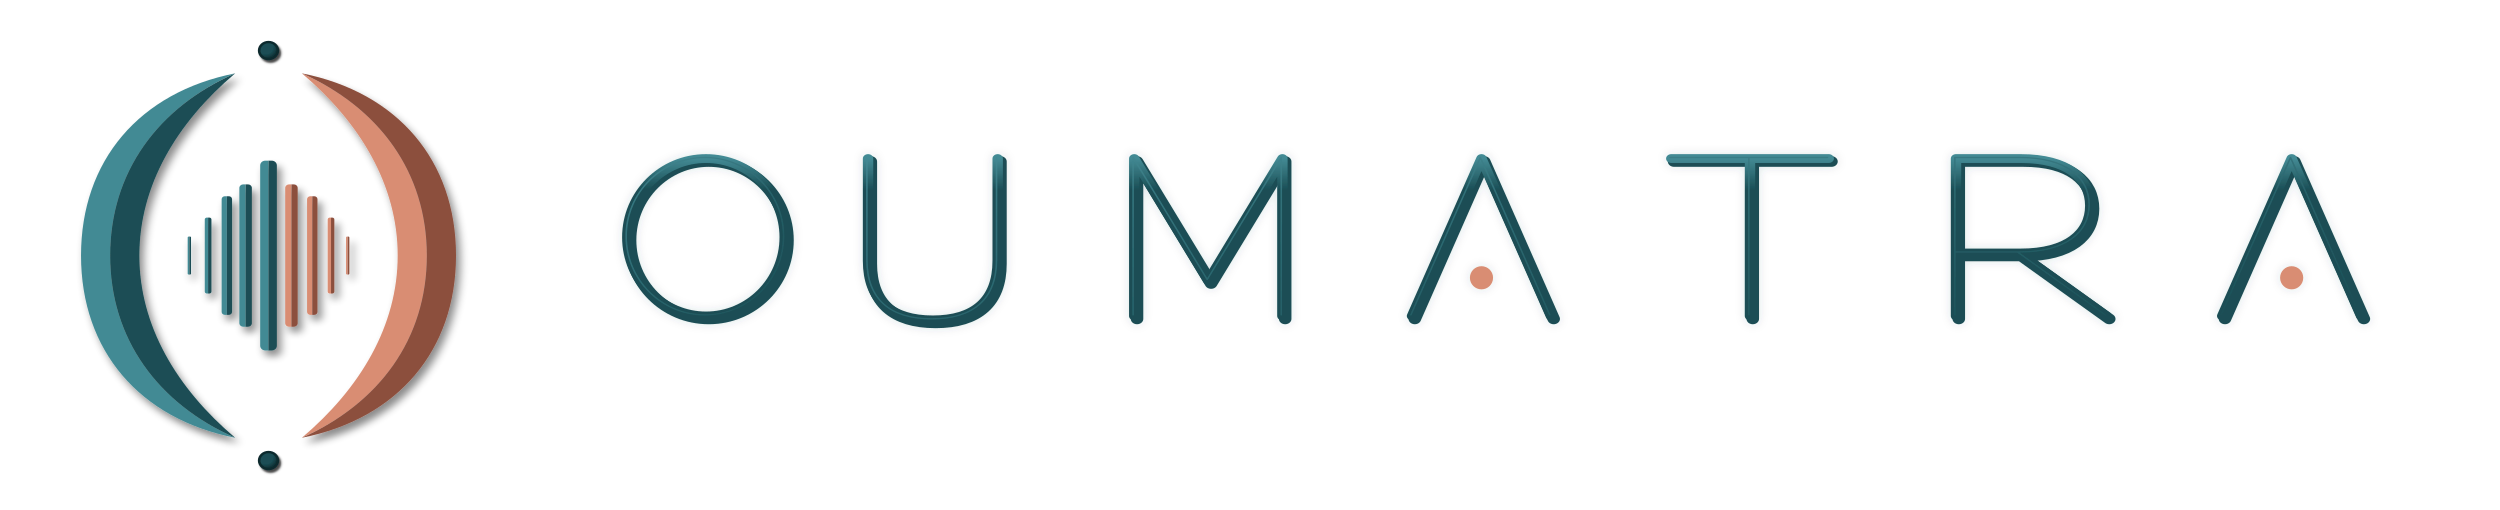
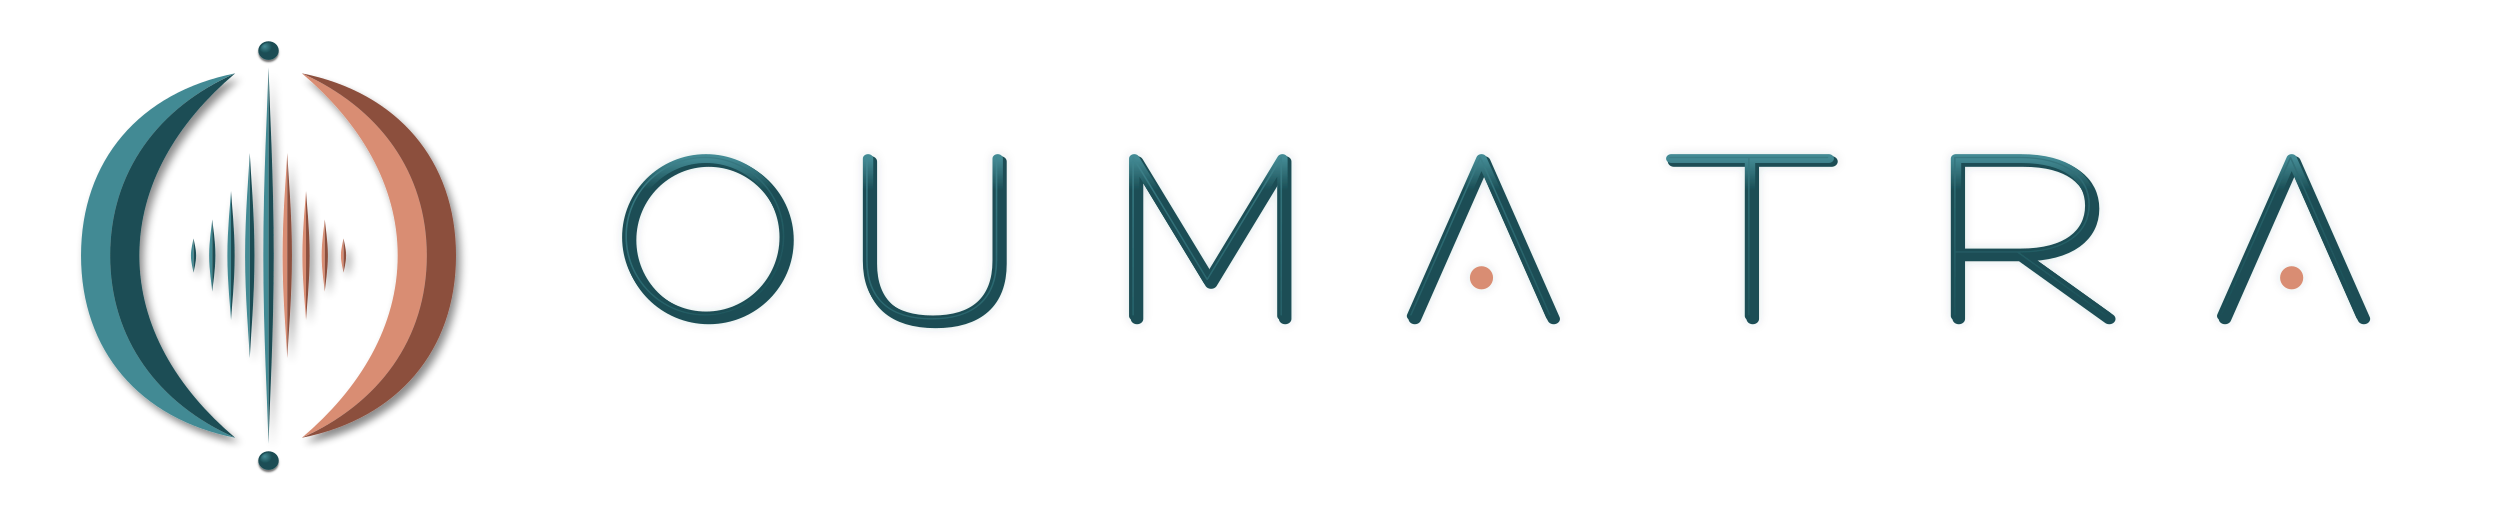
<svg xmlns="http://www.w3.org/2000/svg" viewBox="0 0 1080 220" role="img" aria-labelledby="title">
  <defs>
    <linearGradient id="word-face" x1="0" y1="0" x2="0" y2="1">
      <stop stop-color="#438A94" />
      <stop offset=".2" stop-color="#1A4D54" />
      <stop offset=".72" stop-color="#1A4D54" />
      <stop offset="1" stop-color="#1A4D54" />
    </linearGradient>
    <linearGradient id="word-highlight" x1="0" y1="0" x2="1" y2="1">
      <stop stop-color="#438A94" />
      <stop offset="1" stop-color="#1A4D54" />
    </linearGradient>
    <linearGradient id="word-shadow" x1="0" y1="0" x2="1" y2="1">
      <stop stop-color="#1A4D54" />
      <stop offset="1" stop-color="#1A4D54" />
    </linearGradient>
    <filter id="raised" x="-30%" y="-30%" width="170%" height="180%">
      <feDropShadow dx="2" dy="3" stdDeviation="2" flood-color="#000000" flood-opacity=".46" />
    </filter>
    <filter id="word-depth" x="-8%" y="-20%" width="116%" height="150%">
      <feGaussianBlur in="SourceAlpha" stdDeviation="2" result="glowAlpha" />
      <feFlood flood-color="#1A4D54" flood-opacity=".14" />
      <feComposite in2="glowAlpha" operator="in" result="glow" />
      <feDropShadow dx="1.6" dy="2.4" stdDeviation="1.1" flood-color="#061C22" flood-opacity=".38" />
      <feMerge>
        <feMergeNode in="glow" />
        <feMergeNode in="SourceGraphic" />
      </feMerge>
    </filter>
    <filter id="dot-inset" x="-80%" y="-80%" width="260%" height="260%">
-       <feDropShadow dx="-.7" dy="-.8" stdDeviation=".45" flood-color="#438A94" flood-opacity=".28" />
-       <feDropShadow dx="1" dy="1.4" stdDeviation=".7" flood-color="#000000" flood-opacity=".72" />
+       <feDropShadow dx="0" dy="1.2" stdDeviation=".65" flood-color="#000000" flood-opacity=".55" />
    </filter>
-     <radialGradient id="dot-face" cx="36%" cy="32%" r="70%" fx="32%" fy="28%">
-       <stop stop-color="#1A4D54" />
-       <stop offset=".58" stop-color="#1A4D54" />
-       <stop offset="1" stop-color="#0B292D" />
+     <radialGradient id="dot-face" cx="34%" cy="30%" r="72%" fx="30%" fy="26%">
+       <stop stop-color="#438A94" />
+       <stop offset=".52" stop-color="#1A4D54" />
+       <stop offset="1" stop-color="#1A4D54" />
    </radialGradient>
-     <symbol id="left-wave-bar" viewBox="0 0 8 100">
-       <path d="M4 0H2.5C1.1 0 0 1.1 0 2.5v95C0 98.9 1.1 100 2.5 100H4Z" fill="#438A94" />
-       <path d="M4 0h1.5C6.9 0 8 1.1 8 2.5v95C8 98.9 6.9 100 5.5 100H4Z" fill="#1A4D54" />
+     <symbol id="left-wave-bar" viewBox="0 0 8 100" preserveAspectRatio="none">
+       <path d="M4 0C3.2 10 0 29 0 50s3.2 40 4 50Z" fill="#438A94" />
+       <path d="M4 0c.8 10 4 29 4 50s-3.2 40-4 50Z" fill="#1A4D54" />
    </symbol>
-     <symbol id="right-wave-bar" viewBox="0 0 8 100">
-       <path d="M4 0H2.5C1.1 0 0 1.1 0 2.5v95C0 98.9 1.1 100 2.5 100H4Z" fill="#D98D73" />
-       <path d="M4 0h1.5C6.9 0 8 1.1 8 2.5v95C8 98.9 6.9 100 5.5 100H4Z" fill="#8C4F3E" />
+     <symbol id="right-wave-bar" viewBox="0 0 8 100" preserveAspectRatio="none">
+       <path d="M4 0C3.2 10 0 29 0 50s3.2 40 4 50Z" fill="#D98D73" />
+       <path d="M4 0c.8 10 4 29 4 50s-3.2 40-4 50Z" fill="#8C4F3E" />
    </symbol>
  </defs>
  <g transform="translate(8 12) scale(.9 .82)">
    <g filter="url(#raised)">
      <path d="M104 24C58 34 30 70 30 120C30 170 58 206 104 216C67 198 44 164 44 120C44 76 67 42 104 24Z" fill="#438A94" />
      <path d="M104 24C67 42 44 76 44 120C44 164 67 198 104 216C76 190 58 157 58 120C58 83 76 50 104 24Z" fill="#1A4D54" />
      <path d="M136 24C164 50 182 83 182 120C182 157 164 190 136 216C173 198 196 164 196 120C196 76 173 42 136 24Z" fill="#D98D73" />
      <path d="M136 24C173 42 196 76 196 120C196 164 173 198 136 216C182 206 210 170 210 120C210 70 182 34 136 24Z" fill="#8C4F3E" />
-       <use href="#left-wave-bar" x="80.5" y="110" width="3" height="20" />
-       <use href="#left-wave-bar" x="89" y="100" width="4" height="40" />
-       <use href="#left-wave-bar" x="97.5" y="85" width="5" height="70" />
-       <use href="#left-wave-bar" x="106" y="65" width="6" height="110" />
-       <use href="#left-wave-bar" x="116" y="28" width="8" height="184" />
-       <use href="#right-wave-bar" x="128" y="65" width="6" height="110" />
-       <use href="#right-wave-bar" x="138.5" y="85" width="5" height="70" />
-       <use href="#right-wave-bar" x="148" y="100" width="4" height="40" />
-       <use href="#right-wave-bar" x="156.5" y="110" width="3" height="20" />
+       <use href="#left-wave-bar" x="82.75" y="111" width="2.5" height="18" />
+       <use href="#left-wave-bar" x="91.5" y="101" width="3" height="38" />
+       <use href="#left-wave-bar" x="100.25" y="86" width="3.5" height="68" />
+       <use href="#left-wave-bar" x="108.75" y="66" width="4.5" height="108" />
+       <use href="#left-wave-bar" x="117.5" y="21" width="5" height="198" />
+       <use href="#right-wave-bar" x="126.75" y="66" width="4.5" height="108" />
+       <use href="#right-wave-bar" x="136.25" y="86" width="3.5" height="68" />
+       <use href="#right-wave-bar" x="145.5" y="101" width="3" height="38" />
+       <use href="#right-wave-bar" x="154.75" y="111" width="2.5" height="18" />
    </g>
-     <circle cx="120" cy="12" r="4.5" fill="url(#dot-face)" stroke="#0B292D" stroke-width="1.25" filter="url(#dot-inset)" />
-     <circle cx="120" cy="228" r="4.5" fill="url(#dot-face)" stroke="#0B292D" stroke-width="1.25" filter="url(#dot-inset)" />
+     <circle cx="120" cy="12" r="4.5" fill="url(#dot-face)" stroke="#1A4D54" stroke-width=".8" filter="url(#dot-inset)" />
+     <circle cx="120" cy="228" r="4.5" fill="url(#dot-face)" stroke="#1A4D54" stroke-width=".8" filter="url(#dot-inset)" />
  </g>
  <g filter="url(#word-depth)">
    <g transform="translate(270 43) scale(1 .85) translate(1.2 1.5)" fill="none" stroke="url(#word-shadow)" stroke-width="5.4" stroke-linecap="round" stroke-linejoin="round">
      <ellipse cx="35" cy="70" rx="34" ry="40" />
      <path d="M105 30v52c0 20 10 30 28 30s28-10 28-30V30M220 110V30l32 62 32-62v80M340 110l30-80 30 80M452 30h68m-34 0v80M575 110V30h28c20 0 30 10 30 24s-10 24-30 24h-28m27 0 38 32M690 110l30-80 30 80" />
    </g>
    <g transform="translate(270 43) scale(1 .85)" fill="none" stroke="url(#word-face)" stroke-width="4.5" stroke-linecap="round" stroke-linejoin="round">
      <ellipse cx="35" cy="70" rx="34" ry="40" />
      <path d="M105 30v52c0 20 10 30 28 30s28-10 28-30V30M220 110V30l32 62 32-62v80M340 110l30-80 30 80M452 30h68m-34 0v80M575 110V30h28c20 0 30 10 30 24s-10 24-30 24h-28m27 0 38 32M690 110l30-80 30 80" />
    </g>
    <g transform="translate(270 43) scale(1 .85) translate(-.5 -.55)" fill="none" stroke="url(#word-highlight)" stroke-opacity=".8" stroke-width=".7" stroke-linecap="round" stroke-linejoin="round">
      <ellipse cx="35" cy="70" rx="34" ry="40" />
      <path d="M105 30v52c0 20 10 30 28 30s28-10 28-30V30M220 110V30l32 62 32-62v80M340 110l30-80 30 80M452 30h68m-34 0v80M575 110V30h28c20 0 30 10 30 24s-10 24-30 24h-28m27 0 38 32M690 110l30-80 30 80" />
    </g>
    <g fill="#D98D73">
      <circle cx="640" cy="120" r="5" />
      <circle cx="990" cy="120" r="5" />
    </g>
  </g>
</svg>
